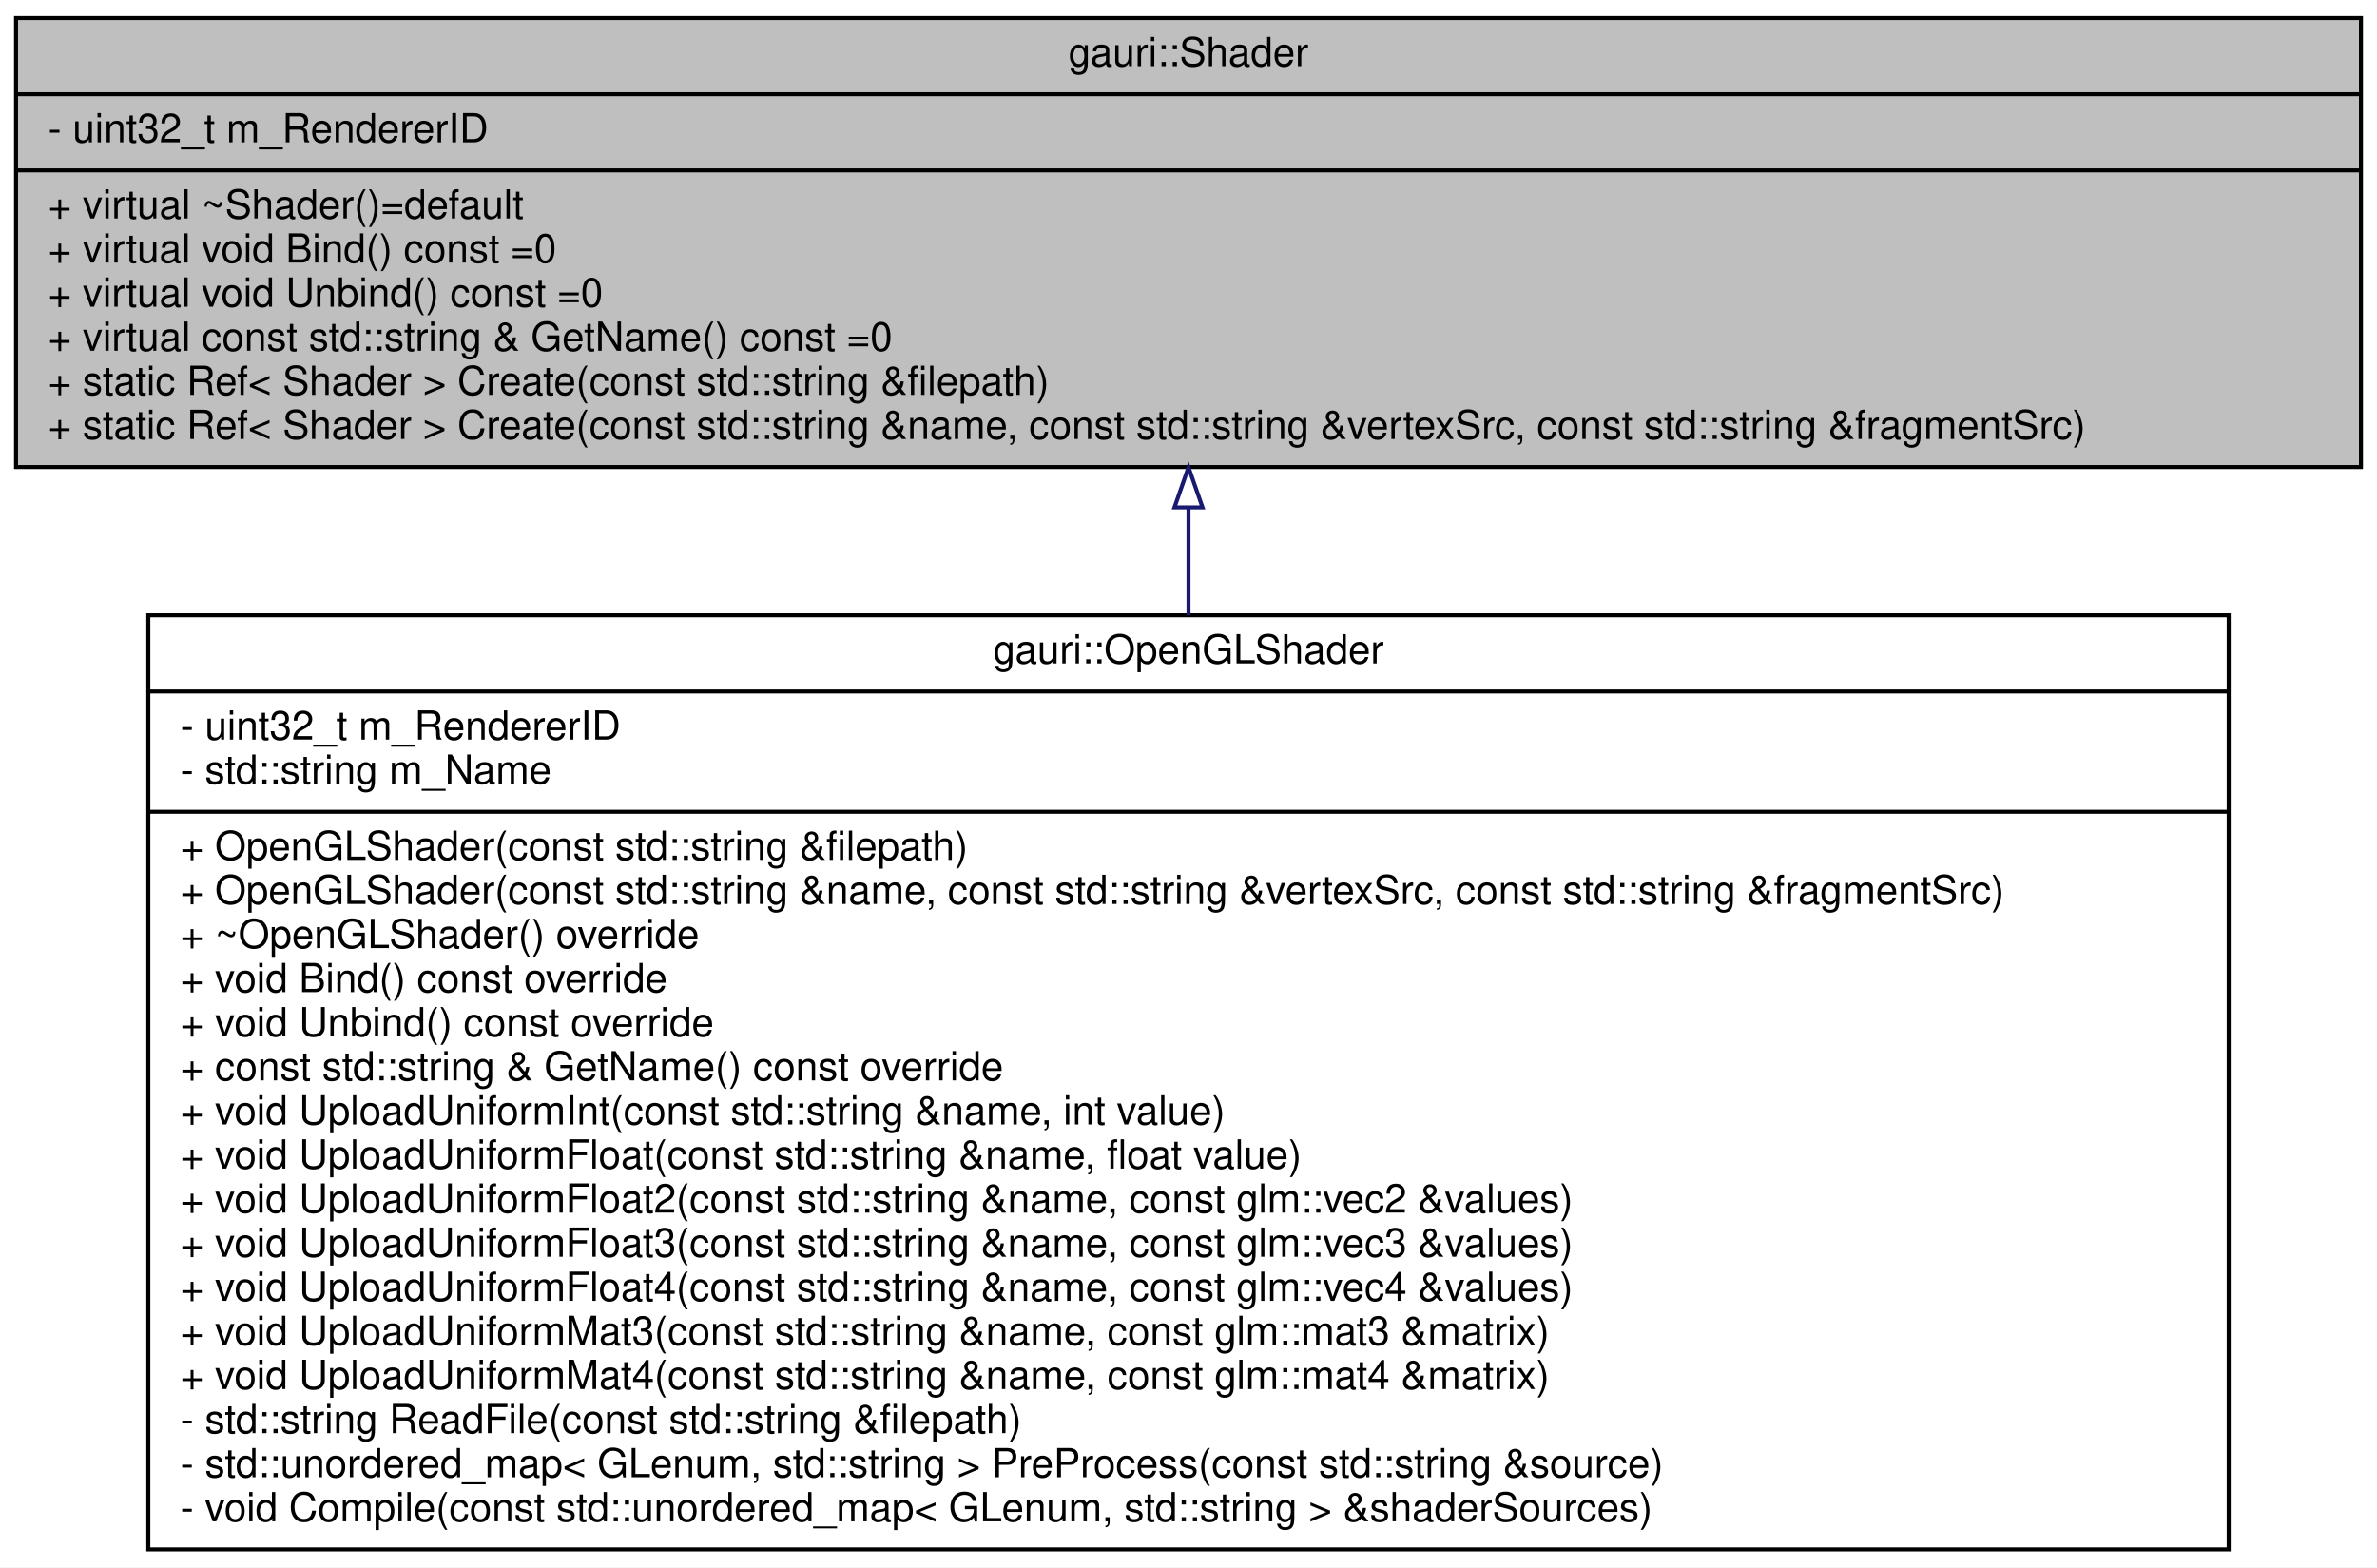
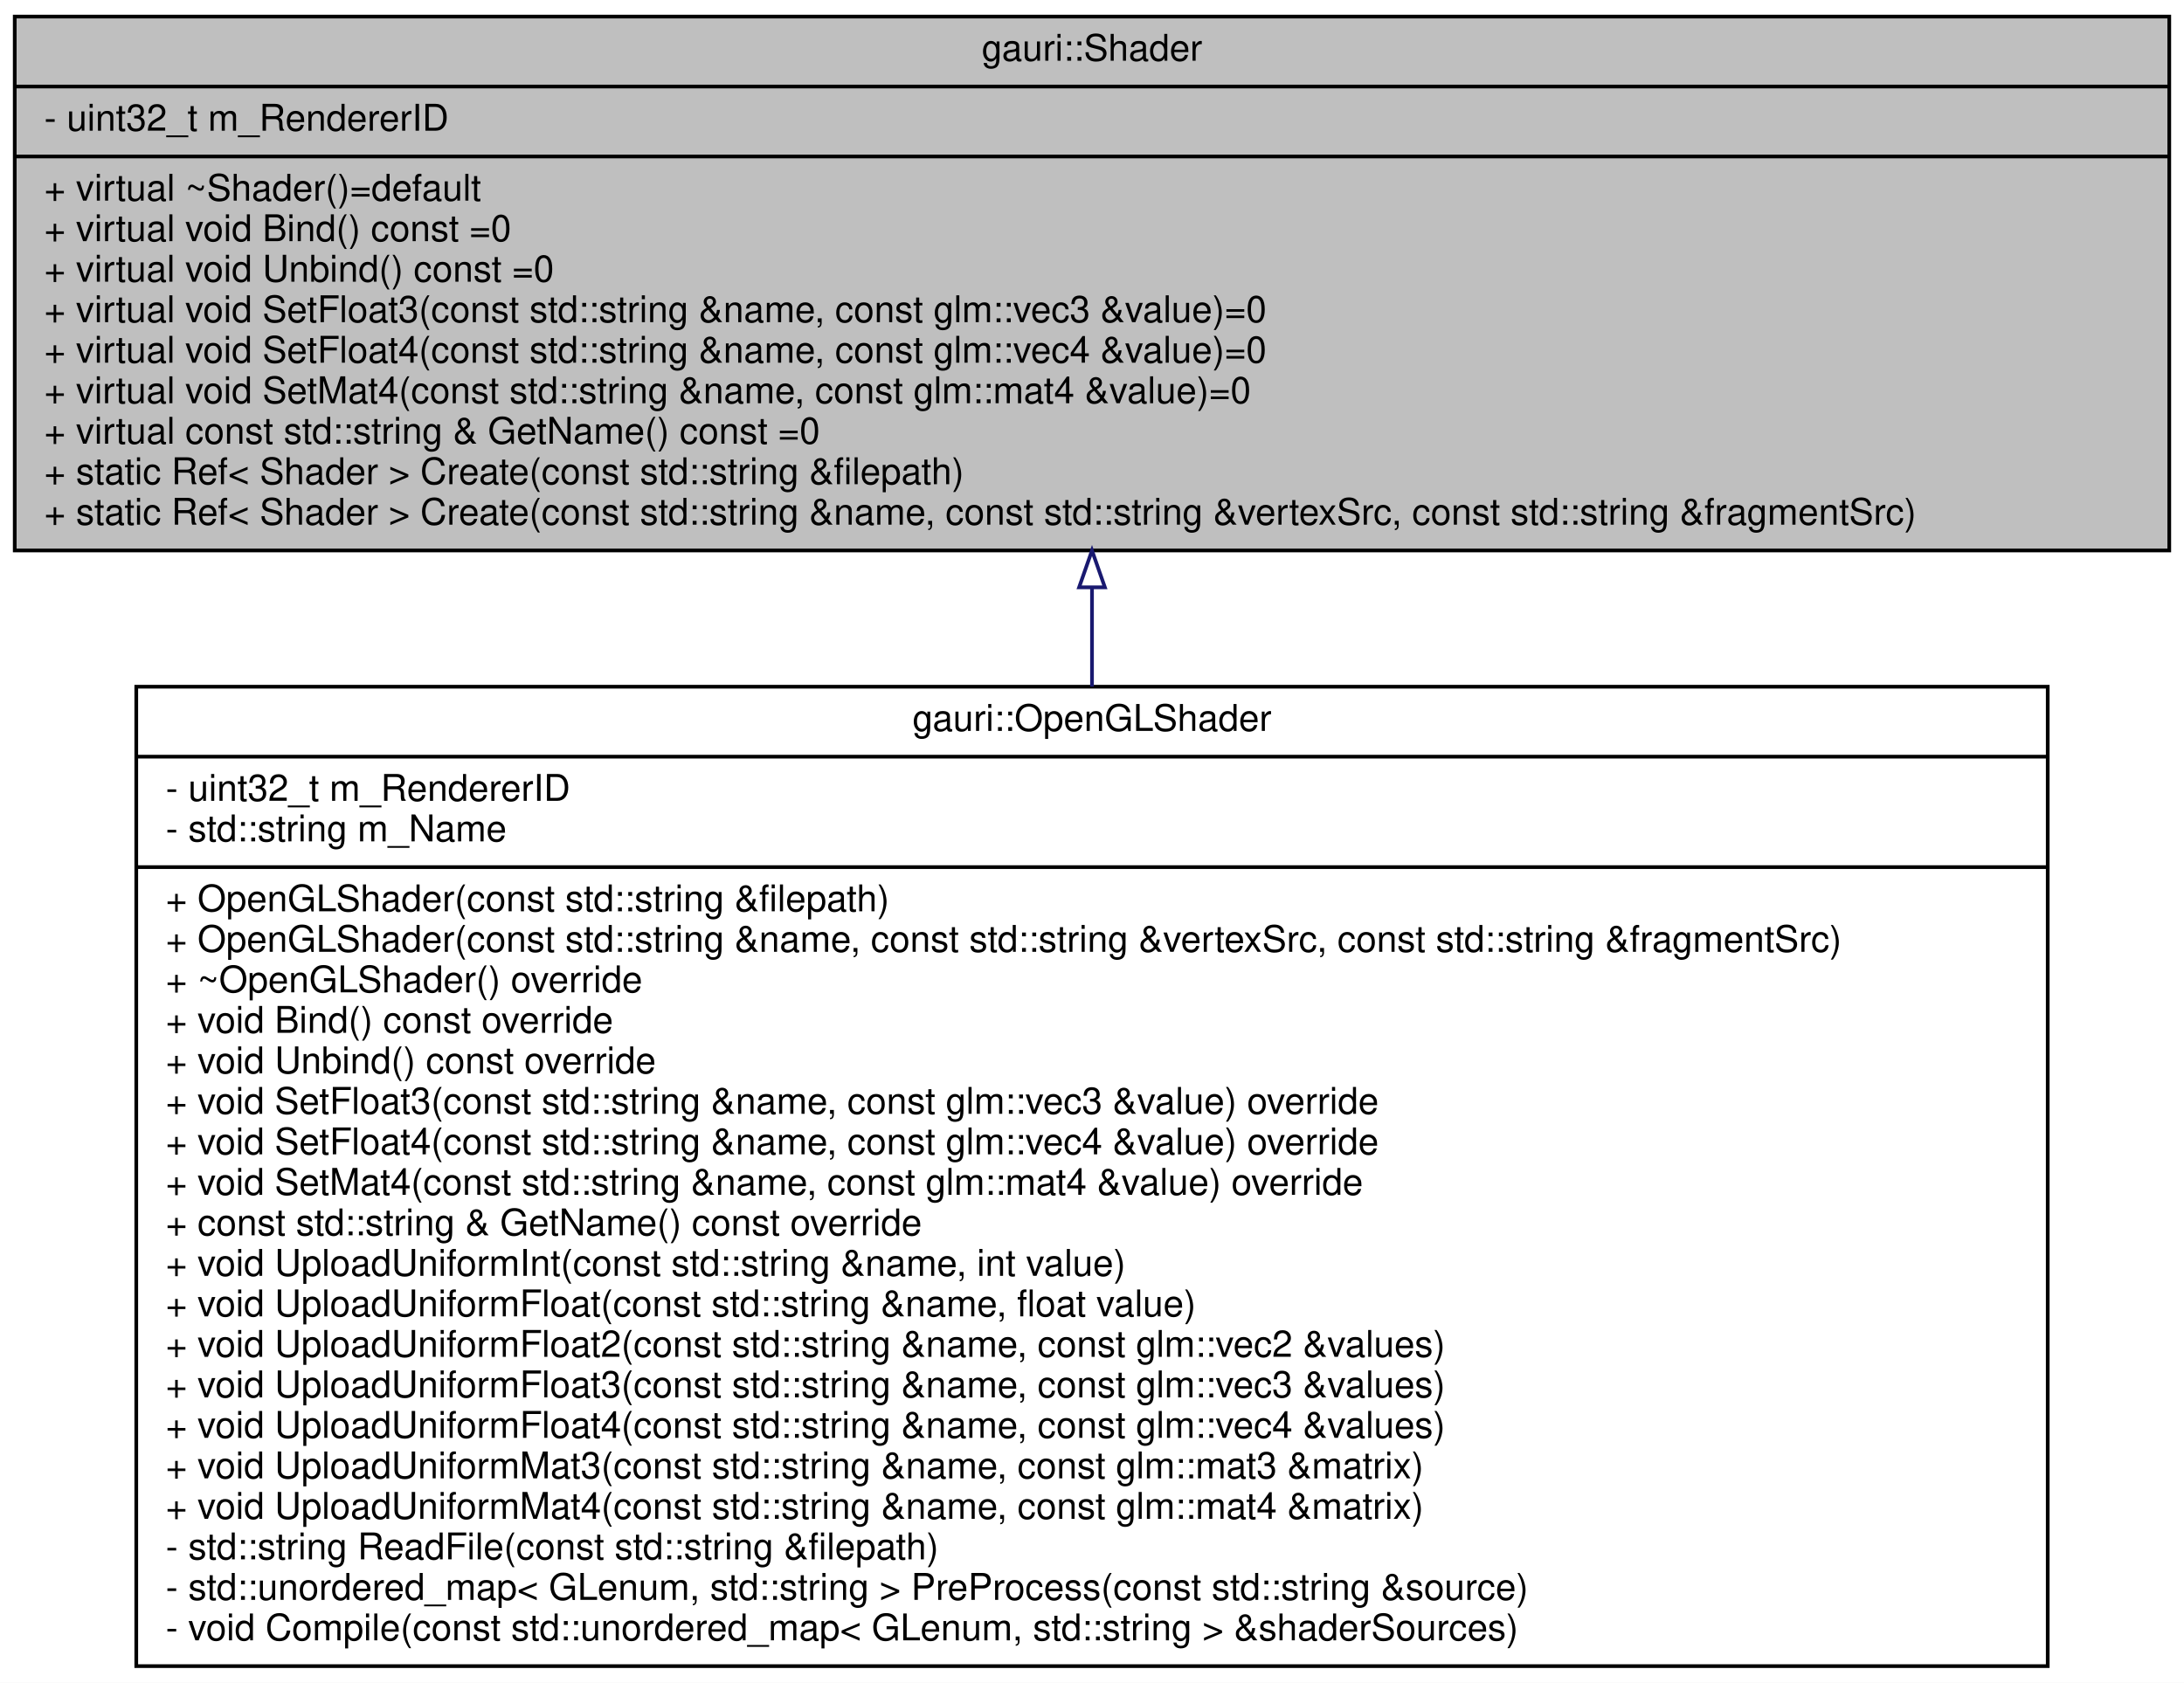
- <svg xmlns="http://www.w3.org/2000/svg" xmlns:xlink="http://www.w3.org/1999/xlink" width="593pt" height="391pt" viewBox="0.00 0.00 593.00 391.00">
-   <g id="graph0" class="graph" transform="scale(1 1) rotate(0) translate(4 387)">
-     <polygon fill="white" stroke="transparent" points="-4,4 -4,-387 589,-387 589,4 -4,4" />
+ <svg xmlns="http://www.w3.org/2000/svg" xmlns:xlink="http://www.w3.org/1999/xlink" width="593pt" height="457pt" viewBox="0.00 0.00 593.00 457.00">
+   <g id="graph0" class="graph" transform="scale(1 1) rotate(0) translate(4 453)">
+     <polygon fill="white" stroke="transparent" points="-4,4 -4,-453 589,-453 589,4 -4,4" />
    <g id="node1" class="node">
      <g id="a_node1">
        <a xlink:title=" ">
-           <polygon fill="#bfbfbf" stroke="black" points="0,-270.5 0,-382.5 585,-382.5 585,-270.5 0,-270.5" />
-           <text text-anchor="middle" x="292.5" y="-370.5" font-family="Helvetica,sans-Serif" font-size="10.00">gauri::Shader</text>
-           <polyline fill="none" stroke="black" points="0,-363.5 585,-363.5 " />
-           <text text-anchor="start" x="8" y="-351.5" font-family="Helvetica,sans-Serif" font-size="10.00">- uint32_t m_RendererID</text>
-           <polyline fill="none" stroke="black" points="0,-344.5 585,-344.5 " />
-           <text text-anchor="start" x="8" y="-332.5" font-family="Helvetica,sans-Serif" font-size="10.00">+ virtual ~Shader()=default</text>
-           <text text-anchor="start" x="8" y="-321.5" font-family="Helvetica,sans-Serif" font-size="10.00">+ virtual void Bind() const =0</text>
-           <text text-anchor="start" x="8" y="-310.5" font-family="Helvetica,sans-Serif" font-size="10.00">+ virtual void Unbind() const =0</text>
-           <text text-anchor="start" x="8" y="-299.5" font-family="Helvetica,sans-Serif" font-size="10.00">+ virtual const std::string &amp; GetName() const =0</text>
-           <text text-anchor="start" x="8" y="-288.5" font-family="Helvetica,sans-Serif" font-size="10.00">+ static Ref&lt; Shader &gt; Create(const std::string &amp;filepath)</text>
-           <text text-anchor="start" x="8" y="-277.5" font-family="Helvetica,sans-Serif" font-size="10.00">+ static Ref&lt; Shader &gt; Create(const std::string &amp;name, const std::string &amp;vertexSrc, const std::string &amp;fragmentSrc)</text>
+           <polygon fill="#bfbfbf" stroke="black" points="0,-303.5 0,-448.5 585,-448.5 585,-303.5 0,-303.5" />
+           <text text-anchor="middle" x="292.5" y="-436.5" font-family="Helvetica,sans-Serif" font-size="10.00">gauri::Shader</text>
+           <polyline fill="none" stroke="black" points="0,-429.5 585,-429.5 " />
+           <text text-anchor="start" x="8" y="-417.5" font-family="Helvetica,sans-Serif" font-size="10.00">- uint32_t m_RendererID</text>
+           <polyline fill="none" stroke="black" points="0,-410.5 585,-410.5 " />
+           <text text-anchor="start" x="8" y="-398.5" font-family="Helvetica,sans-Serif" font-size="10.00">+ virtual ~Shader()=default</text>
+           <text text-anchor="start" x="8" y="-387.5" font-family="Helvetica,sans-Serif" font-size="10.00">+ virtual void Bind() const =0</text>
+           <text text-anchor="start" x="8" y="-376.5" font-family="Helvetica,sans-Serif" font-size="10.00">+ virtual void Unbind() const =0</text>
+           <text text-anchor="start" x="8" y="-365.5" font-family="Helvetica,sans-Serif" font-size="10.00">+ virtual void SetFloat3(const std::string &amp;name, const glm::vec3 &amp;value)=0</text>
+           <text text-anchor="start" x="8" y="-354.5" font-family="Helvetica,sans-Serif" font-size="10.00">+ virtual void SetFloat4(const std::string &amp;name, const glm::vec4 &amp;value)=0</text>
+           <text text-anchor="start" x="8" y="-343.5" font-family="Helvetica,sans-Serif" font-size="10.00">+ virtual void SetMat4(const std::string &amp;name, const glm::mat4 &amp;value)=0</text>
+           <text text-anchor="start" x="8" y="-332.5" font-family="Helvetica,sans-Serif" font-size="10.00">+ virtual const std::string &amp; GetName() const =0</text>
+           <text text-anchor="start" x="8" y="-321.5" font-family="Helvetica,sans-Serif" font-size="10.00">+ static Ref&lt; Shader &gt; Create(const std::string &amp;filepath)</text>
+           <text text-anchor="start" x="8" y="-310.5" font-family="Helvetica,sans-Serif" font-size="10.00">+ static Ref&lt; Shader &gt; Create(const std::string &amp;name, const std::string &amp;vertexSrc, const std::string &amp;fragmentSrc)</text>
        </a>
      </g>
    </g>
    <g id="node2" class="node">
      <g id="a_node2">
        <a xlink:href="classgauri_1_1OpenGLShader.html" target="_top" xlink:title=" ">
-           <polygon fill="white" stroke="black" points="33,-0.5 33,-233.5 552,-233.5 552,-0.5 33,-0.5" />
-           <text text-anchor="middle" x="292.5" y="-221.5" font-family="Helvetica,sans-Serif" font-size="10.00">gauri::OpenGLShader</text>
-           <polyline fill="none" stroke="black" points="33,-214.5 552,-214.5 " />
-           <text text-anchor="start" x="41" y="-202.5" font-family="Helvetica,sans-Serif" font-size="10.00">- uint32_t m_RendererID</text>
-           <text text-anchor="start" x="41" y="-191.5" font-family="Helvetica,sans-Serif" font-size="10.00">- std::string m_Name</text>
-           <polyline fill="none" stroke="black" points="33,-184.5 552,-184.5 " />
-           <text text-anchor="start" x="41" y="-172.5" font-family="Helvetica,sans-Serif" font-size="10.00">+ OpenGLShader(const std::string &amp;filepath)</text>
-           <text text-anchor="start" x="41" y="-161.5" font-family="Helvetica,sans-Serif" font-size="10.00">+ OpenGLShader(const std::string &amp;name, const std::string &amp;vertexSrc, const std::string &amp;fragmentSrc)</text>
-           <text text-anchor="start" x="41" y="-150.5" font-family="Helvetica,sans-Serif" font-size="10.00">+ ~OpenGLShader() override</text>
-           <text text-anchor="start" x="41" y="-139.5" font-family="Helvetica,sans-Serif" font-size="10.00">+ void Bind() const override</text>
-           <text text-anchor="start" x="41" y="-128.5" font-family="Helvetica,sans-Serif" font-size="10.00">+ void Unbind() const override</text>
+           <polygon fill="white" stroke="black" points="33,-0.5 33,-266.5 552,-266.5 552,-0.5 33,-0.5" />
+           <text text-anchor="middle" x="292.5" y="-254.5" font-family="Helvetica,sans-Serif" font-size="10.00">gauri::OpenGLShader</text>
+           <polyline fill="none" stroke="black" points="33,-247.5 552,-247.5 " />
+           <text text-anchor="start" x="41" y="-235.5" font-family="Helvetica,sans-Serif" font-size="10.00">- uint32_t m_RendererID</text>
+           <text text-anchor="start" x="41" y="-224.5" font-family="Helvetica,sans-Serif" font-size="10.00">- std::string m_Name</text>
+           <polyline fill="none" stroke="black" points="33,-217.5 552,-217.5 " />
+           <text text-anchor="start" x="41" y="-205.5" font-family="Helvetica,sans-Serif" font-size="10.00">+ OpenGLShader(const std::string &amp;filepath)</text>
+           <text text-anchor="start" x="41" y="-194.5" font-family="Helvetica,sans-Serif" font-size="10.00">+ OpenGLShader(const std::string &amp;name, const std::string &amp;vertexSrc, const std::string &amp;fragmentSrc)</text>
+           <text text-anchor="start" x="41" y="-183.5" font-family="Helvetica,sans-Serif" font-size="10.00">+ ~OpenGLShader() override</text>
+           <text text-anchor="start" x="41" y="-172.5" font-family="Helvetica,sans-Serif" font-size="10.00">+ void Bind() const override</text>
+           <text text-anchor="start" x="41" y="-161.5" font-family="Helvetica,sans-Serif" font-size="10.00">+ void Unbind() const override</text>
+           <text text-anchor="start" x="41" y="-150.5" font-family="Helvetica,sans-Serif" font-size="10.00">+ void SetFloat3(const std::string &amp;name, const glm::vec3 &amp;value) override</text>
+           <text text-anchor="start" x="41" y="-139.5" font-family="Helvetica,sans-Serif" font-size="10.00">+ void SetFloat4(const std::string &amp;name, const glm::vec4 &amp;value) override</text>
+           <text text-anchor="start" x="41" y="-128.5" font-family="Helvetica,sans-Serif" font-size="10.00">+ void SetMat4(const std::string &amp;name, const glm::mat4 &amp;value) override</text>
          <text text-anchor="start" x="41" y="-117.5" font-family="Helvetica,sans-Serif" font-size="10.00">+ const std::string &amp; GetName() const override</text>
          <text text-anchor="start" x="41" y="-106.5" font-family="Helvetica,sans-Serif" font-size="10.00">+ void UploadUniformInt(const std::string &amp;name, int value)</text>
          <text text-anchor="start" x="41" y="-95.5" font-family="Helvetica,sans-Serif" font-size="10.00">+ void UploadUniformFloat(const std::string &amp;name, float value)</text>
          <text text-anchor="start" x="41" y="-84.5" font-family="Helvetica,sans-Serif" font-size="10.00">+ void UploadUniformFloat2(const std::string &amp;name, const glm::vec2 &amp;values)</text>
          <text text-anchor="start" x="41" y="-73.5" font-family="Helvetica,sans-Serif" font-size="10.00">+ void UploadUniformFloat3(const std::string &amp;name, const glm::vec3 &amp;values)</text>
          <text text-anchor="start" x="41" y="-62.5" font-family="Helvetica,sans-Serif" font-size="10.00">+ void UploadUniformFloat4(const std::string &amp;name, const glm::vec4 &amp;values)</text>
          <text text-anchor="start" x="41" y="-51.5" font-family="Helvetica,sans-Serif" font-size="10.00">+ void UploadUniformMat3(const std::string &amp;name, const glm::mat3 &amp;matrix)</text>
          <text text-anchor="start" x="41" y="-40.5" font-family="Helvetica,sans-Serif" font-size="10.00">+ void UploadUniformMat4(const std::string &amp;name, const glm::mat4 &amp;matrix)</text>
          <text text-anchor="start" x="41" y="-29.5" font-family="Helvetica,sans-Serif" font-size="10.00">- std::string ReadFile(const std::string &amp;filepath)</text>
          <text text-anchor="start" x="41" y="-18.5" font-family="Helvetica,sans-Serif" font-size="10.00">- std::unordered_map&lt; GLenum, std::string &gt; PreProcess(const std::string &amp;source)</text>
          <text text-anchor="start" x="41" y="-7.5" font-family="Helvetica,sans-Serif" font-size="10.00">- void Compile(const std::unordered_map&lt; GLenum, std::string &gt; &amp;shaderSources)</text>
        </a>
      </g>
    </g>
    <g id="edge1" class="edge">
-       <path fill="none" stroke="midnightblue" d="M292.5,-260.2C292.5,-251.63 292.5,-242.65 292.5,-233.54" />
-       <polygon fill="none" stroke="midnightblue" points="289,-260.44 292.5,-270.44 296,-260.44 289,-260.44" />
+       <path fill="none" stroke="midnightblue" d="M292.5,-293.4C292.5,-284.67 292.5,-275.63 292.5,-266.51" />
+       <polygon fill="none" stroke="midnightblue" points="289,-293.49 292.5,-303.49 296,-293.49 289,-293.49" />
    </g>
  </g>
</svg>
